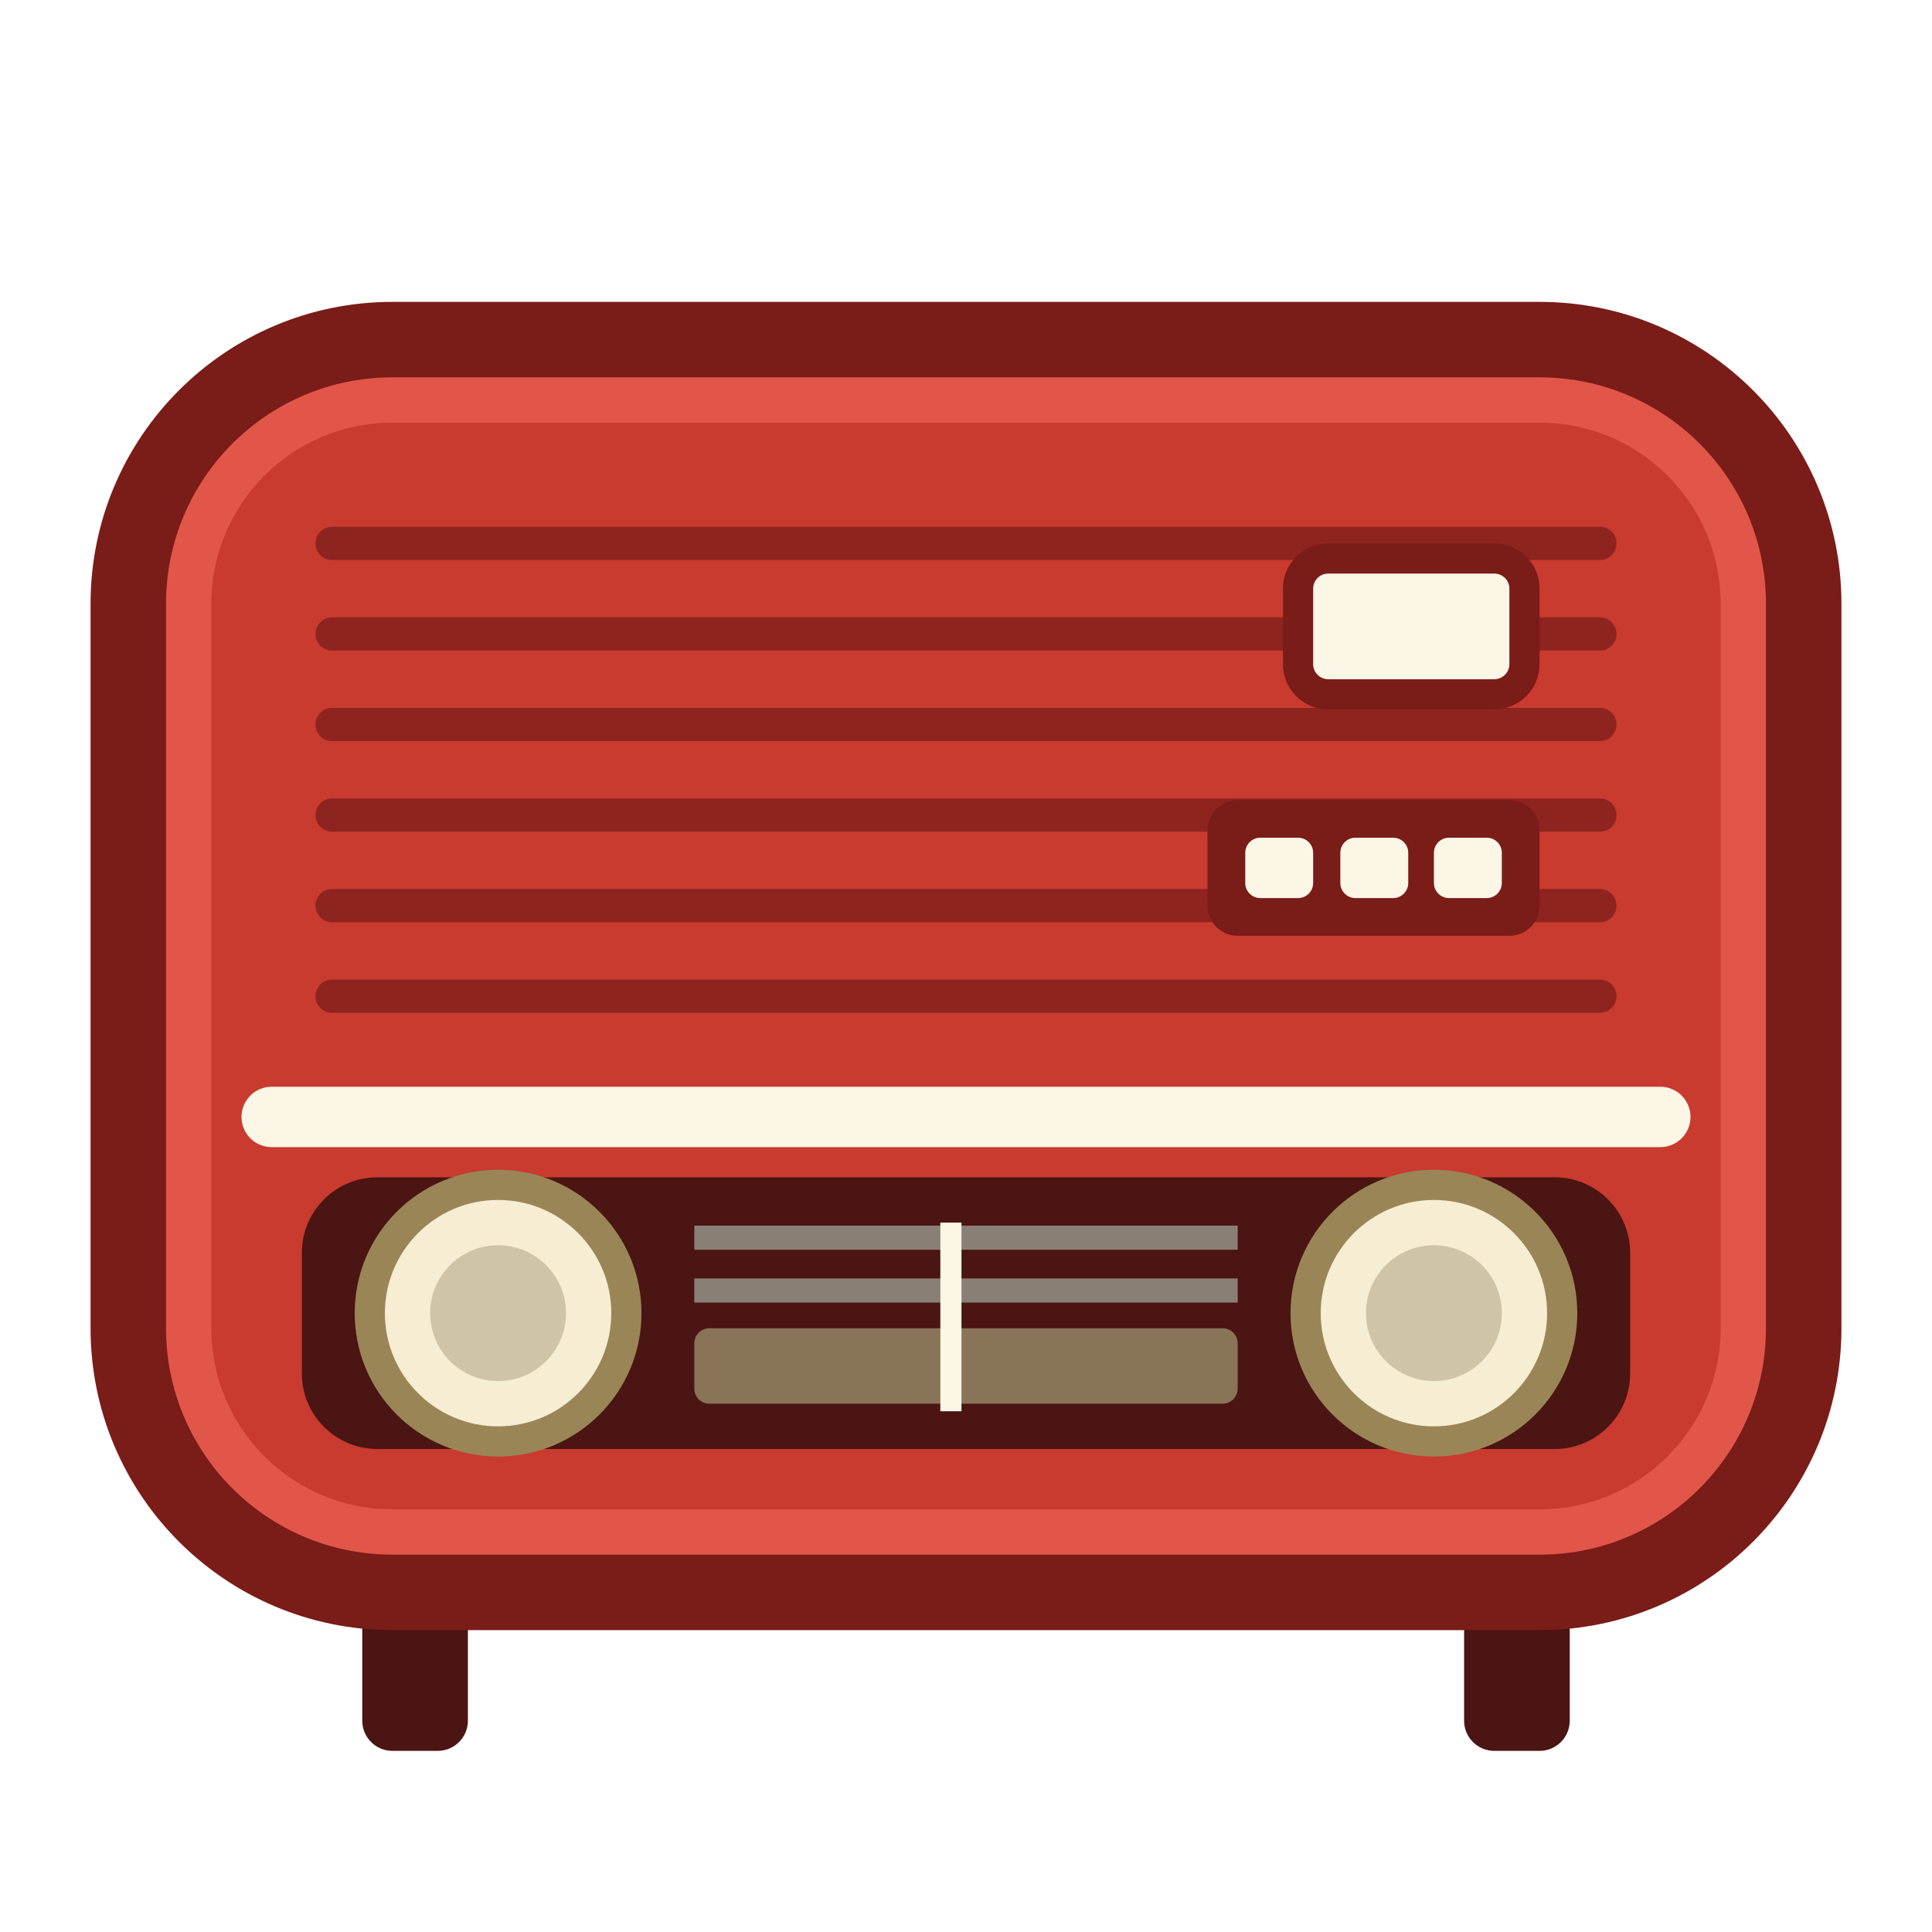
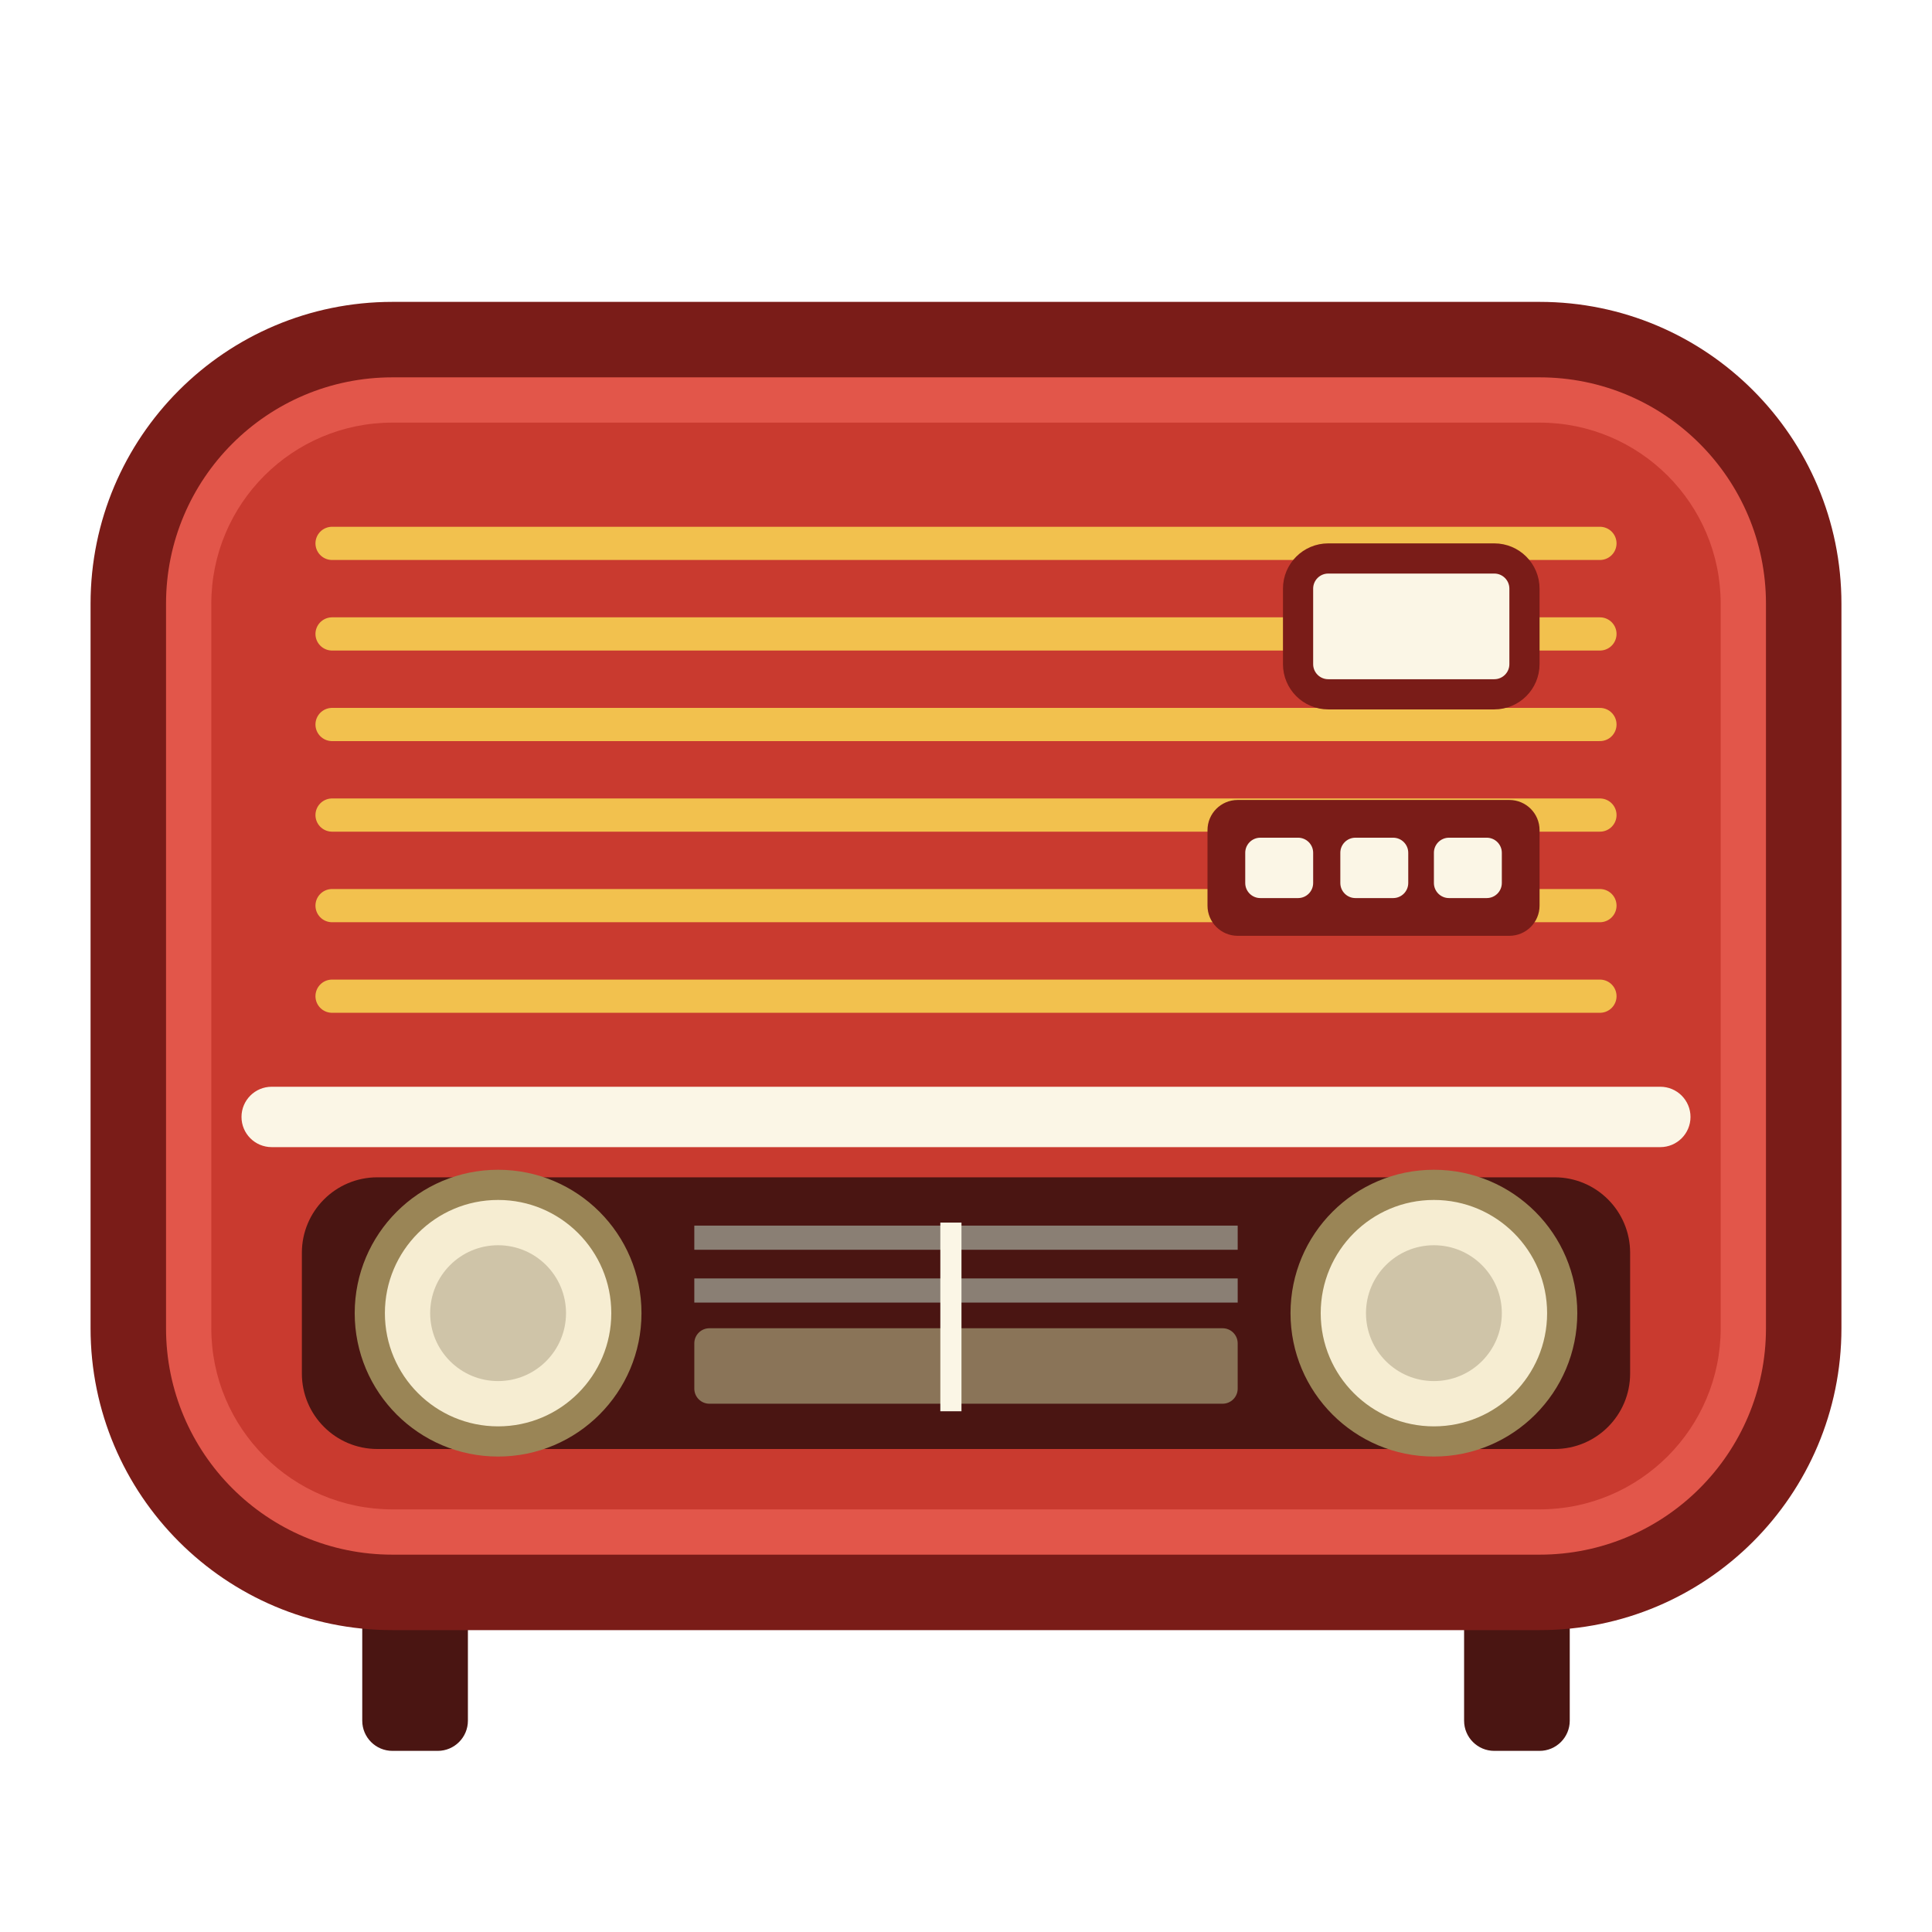
<svg xmlns="http://www.w3.org/2000/svg" width="128" height="128" viewBox="0 0 128 128">
  <rect x="24" y="104" width="7" height="12" rx="2" fill="#4a1512" />
  <rect x="97" y="104" width="7" height="12" rx="2" fill="#4a1512" />
  <rect x="6" y="20" width="116" height="88" rx="20" fill="#7a1c18" />
  <rect x="11" y="25" width="106" height="78" rx="15" fill="#e2564a" />
  <rect x="14" y="28" width="100" height="72" rx="12" fill="#c93a2f" />
-   <g stroke="#8e2420" stroke-width="2.2" stroke-linecap="round">
+   <g stroke="#f2c14e" stroke-width="2.2" stroke-linecap="round">
    <line x1="22" y1="36" x2="106" y2="36" />
    <line x1="22" y1="42" x2="106" y2="42" />
    <line x1="22" y1="48" x2="106" y2="48" />
    <line x1="22" y1="54" x2="106" y2="54" />
    <line x1="22" y1="60" x2="106" y2="60" />
    <line x1="22" y1="66" x2="106" y2="66" />
  </g>
  <rect x="86" y="37" width="15" height="9" rx="2" fill="#fbf6e6" stroke="#7a1c18" stroke-width="2" />
  <rect x="80" y="53" width="22" height="9" rx="2" fill="#7a1c18" />
  <g fill="#fbf6e6">
    <rect x="82.5" y="55.5" width="4.5" height="4" rx="1" />
    <rect x="88.8" y="55.5" width="4.5" height="4" rx="1" />
    <rect x="95" y="55.5" width="4.5" height="4" rx="1" />
  </g>
  <rect x="16" y="72" width="96" height="4" rx="2" fill="#fbf6e6" />
  <rect x="20" y="78" width="88" height="18" rx="5" fill="#4a1512" />
  <g stroke="#8a7f74" stroke-width="1.6">
    <line x1="46" y1="82" x2="82" y2="82" />
    <line x1="46" y1="85.5" x2="82" y2="85.5" />
  </g>
  <rect x="46" y="88" width="36" height="5" rx="1" fill="#8a7458" />
  <line x1="63" y1="81" x2="63" y2="93.5" stroke="#fbf6e6" stroke-width="1.4" />
  <g>
    <circle cx="33" cy="87" r="8.5" fill="#f6edd2" stroke="#9a8556" stroke-width="2" />
    <circle cx="33" cy="87" r="4.5" fill="#cfc4a8" />
    <circle cx="95" cy="87" r="8.5" fill="#f6edd2" stroke="#9a8556" stroke-width="2" />
    <circle cx="95" cy="87" r="4.5" fill="#cfc4a8" />
  </g>
</svg>
